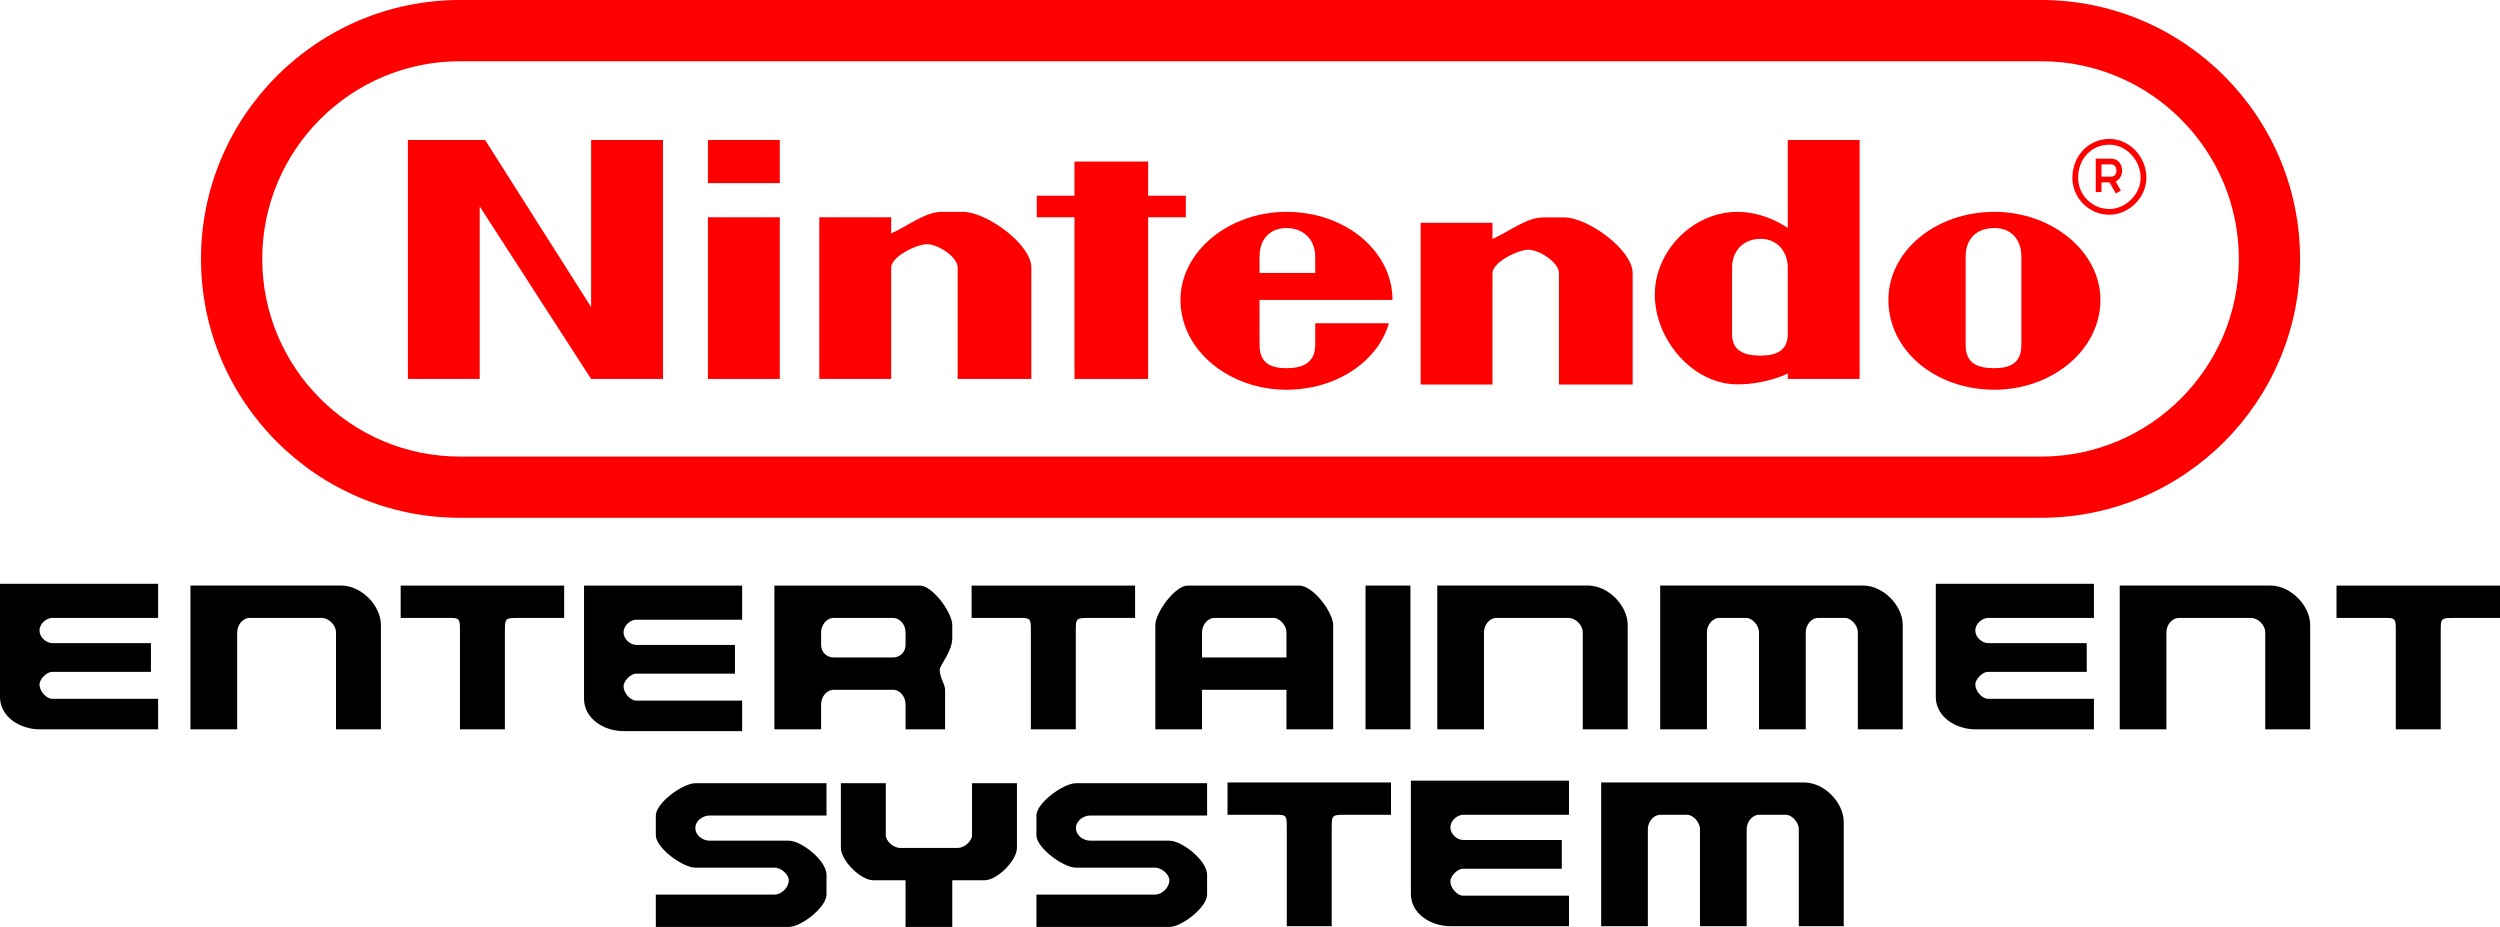
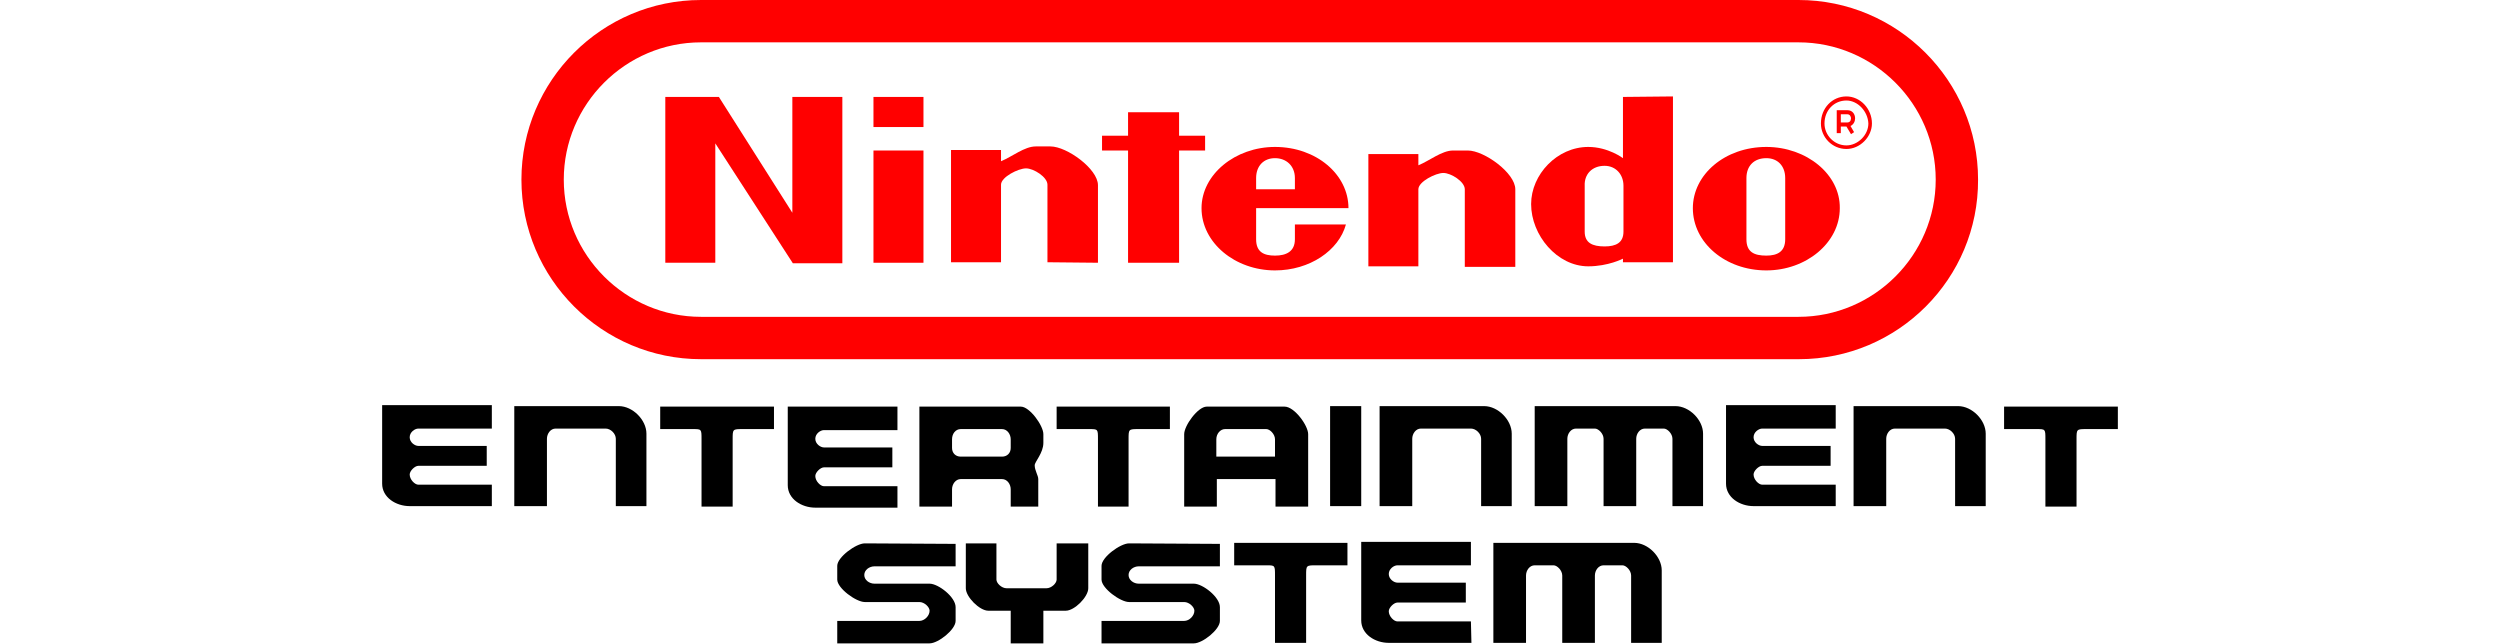
- <svg xmlns="http://www.w3.org/2000/svg" version="1.1" id="Ebene_1" x="0px" y="0px" width="340.154px" height="126.123px" viewBox="0 0 340.154 126.123" enable-background="new 0 0 340.154 126.123" xml:space="preserve">
+ <svg xmlns="http://www.w3.org/2000/svg" version="1.1" baseProfile="tiny" id="Ebene_1" x="0px" y="0px" viewBox="-3 333.9 490 126.1" xml:space="preserve">
  <g>
-     <path fill="#FF0000" d="M277.724,70.452H62.576c-19.423,0-35.228-15.803-35.228-35.227S43.154,0,62.576,0h215.146   c19.426,0,35.229,15.802,35.229,35.226C312.95,54.649,297.149,70.452,277.724,70.452z M62.576,8.333   c-14.829,0-26.895,12.064-26.895,26.895c0,14.828,12.065,26.894,26.895,26.894h215.146c14.827,0,26.896-12.065,26.896-26.894   c0-14.83-12.067-26.895-26.896-26.895H62.576z" />
-     <path fill="#FF0000" d="M90.208,51.562V19.047h-9.779v22.735L66.006,19.047H55.494v32.515h9.779V28.093l15.155,23.469H90.208z" />
-     <path fill="#FF0000" d="M106.099,51.562V29.56h-9.778v22.002H106.099z" />
-     <path fill="#FF0000" d="M106.099,24.914v-5.867h-9.778v5.867H106.099z" />
-     <path id="_x33_162" fill="#FF0000" d="M140.324,51.562V36.403c0-3.178-6.112-7.578-9.289-7.578h-2.935   c-2.199,0-4.645,1.956-6.845,2.934V29.56h-9.779v22.002h9.779V36.403c0-1.467,3.422-3.178,4.89-3.178   c1.467,0,4.155,1.711,4.155,3.178v15.158H140.324z" />
-     <path id="_x33_162_1_" fill="#FF0000" d="M222.143,52.319V37.162c0-3.179-6.109-7.578-9.292-7.578h-2.932   c-2.201,0-4.646,1.956-6.848,2.933v-2.199h-9.777v22.002h9.777V37.162c0-1.466,3.424-3.179,4.891-3.179   c1.466,0,4.154,1.713,4.154,3.179v15.157H222.143z" />
-     <path fill="#FF0000" d="M156.215,51.562V29.56h5.134v-2.934h-5.134v-4.645h-10.021v4.645h-5.135v2.934h5.135v22.002H156.215z" />
-     <path fill="#FF0000" d="M175.038,28.826c-7.822,0-14.422,5.378-14.422,11.979c0,6.846,6.6,12.223,14.422,12.223   c6.846,0,12.469-3.911,13.936-9.045h-10.022v2.934c0,2.445-1.709,3.18-3.91,3.18c-2.2,0-3.668-0.734-3.668-3.18v-6.111h18.093   C189.464,34.205,183.108,28.826,175.038,28.826z M175.038,31.026c2.201,0,3.912,1.467,3.912,3.912v2.199h-7.578v-2.199   C171.372,32.493,172.839,31.026,175.038,31.026z" />
-     <path fill="#FF0000" d="M271.364,28.826c-8.069,0-14.426,5.378-14.426,11.979c0,6.846,6.354,12.223,14.426,12.223   c7.819,0,14.422-5.377,14.422-12.223C285.782,34.205,279.183,28.826,271.364,28.826z M271.364,31.026   c2.196,0,3.666,1.467,3.666,3.912v11.978c0,2.444-1.47,3.179-3.666,3.179c-2.444,0-3.914-0.734-3.914-3.179V34.938   C267.448,32.493,268.917,31.026,271.364,31.026z" />
-     <path fill="#FF0000" d="M243.247,19.047v11.979c0,0-2.936-2.2-6.848-2.2c-6.111,0-11.244,5.378-11.244,11.246   c0,6.112,5.135,12.224,11.244,12.224c3.912,0,6.848-1.467,6.848-1.467v0.732h9.779V19.047H243.247z M239.579,32.493   c2.199,0,3.668,1.712,3.668,3.912v9.045c0,2.201-1.469,2.934-3.668,2.934c-2.443,0-3.912-0.732-3.912-2.934v-9.045   C235.667,34.205,237.136,32.493,239.579,32.493z" />
+     <path fill="#FF0000" d="M349.6,404.3H134.4c-19.4,0-35.2-15.8-35.2-35.2c0-19.4,15.8-35.2,35.2-35.2h215.1   c19.4,0,35.2,15.8,35.2,35.2C384.8,388.5,369,404.3,349.6,404.3z M134.4,342.2c-14.8,0-26.9,12.1-26.9,26.9s12.1,26.9,26.9,26.9   h215.1c14.8,0,26.9-12.1,26.9-26.9s-12.1-26.9-26.9-26.9C349.6,342.2,134.4,342.2,134.4,342.2z" />
+     <path fill="#FF0000" d="M162.1,385.4v-32.5h-9.8v22.7l-14.4-22.7h-10.5v32.5h9.8V362l15.2,23.5h9.7V385.4z" />
+     <path fill="#FF0000" d="M178,385.4v-22h-9.8v22H178z" />
+     <path fill="#FF0000" d="M178,358.8v-5.9h-9.8v5.9H178z" />
+     <path id="_x33_162" fill="#FF0000" d="M212.2,385.4v-15.2c0-3.2-6.1-7.6-9.3-7.6H200c-2.2,0-4.6,2-6.8,2.9v-2.2h-9.8v22h9.8v-15.2   c0-1.5,3.4-3.2,4.9-3.2s4.2,1.7,4.2,3.2v15.2L212.2,385.4L212.2,385.4z" />
+     <path id="_x33_162_1_" fill="#FF0000" d="M294,386.2V371c0-3.2-6.1-7.6-9.3-7.6h-2.9c-2.2,0-4.6,2-6.8,2.9v-2.2h-9.8v22h9.8V371   c0-1.5,3.4-3.2,4.9-3.2s4.2,1.7,4.2,3.2v15.2H294z" />
+     <path fill="#FF0000" d="M228.1,385.4v-22h5.1v-2.9h-5.1v-4.6h-10v4.6H213v2.9h5.1v22H228.1z" />
+     <path fill="#FF0000" d="M246.9,362.7c-7.8,0-14.4,5.4-14.4,12c0,6.8,6.6,12.2,14.4,12.2c6.8,0,12.5-3.9,13.9-9h-10v2.9   c0,2.4-1.7,3.2-3.9,3.2c-2.2,0-3.7-0.7-3.7-3.2v-6.1h18.1C261.3,368.1,255,362.7,246.9,362.7z M246.9,364.9c2.2,0,3.9,1.5,3.9,3.9   v2.2h-7.6v-2.2C243.2,366.4,244.7,364.9,246.9,364.9z" />
+     <path fill="#FF0000" d="M343.2,362.7c-8.1,0-14.4,5.4-14.4,12c0,6.8,6.4,12.2,14.4,12.2c7.8,0,14.4-5.4,14.4-12.2   C357.7,368.1,351.1,362.7,343.2,362.7z M343.2,364.9c2.2,0,3.7,1.5,3.7,3.9v12c0,2.4-1.5,3.2-3.7,3.2c-2.4,0-3.9-0.7-3.9-3.2v-12   C339.3,366.4,340.8,364.9,343.2,364.9z" />
+     <path fill="#FF0000" d="M315.1,352.9v12c0,0-2.9-2.2-6.8-2.2c-6.1,0-11.2,5.4-11.2,11.2c0,6.1,5.1,12.2,11.2,12.2   c3.9,0,6.8-1.5,6.8-1.5v0.7h9.8v-32.5L315.1,352.9L315.1,352.9z M311.5,366.4c2.2,0,3.7,1.7,3.7,3.9v9c0,2.2-1.5,2.9-3.7,2.9   c-2.4,0-3.9-0.7-3.9-2.9v-9C307.5,368.1,309,366.4,311.5,366.4z" />
    <g>
-       <path fill="#FF0000" d="M287.006,29.216c-2.775,0-5.036-2.258-5.036-5.035c0-2.959,2.213-5.28,5.036-5.28    c2.729,0,5.036,2.417,5.036,5.28C292.042,26.862,289.692,29.216,287.006,29.216z M287.006,19.683c-2.427,0-4.253,1.934-4.253,4.5    c0,2.344,1.908,4.254,4.253,4.254c2.229,0,4.254-2.028,4.254-4.254C291.26,21.784,289.276,19.683,287.006,19.683z M287.89,26.33    l-0.864-1.515h-1.095v1.321h-0.78v-4.546h2.104c0.979,0,1.488,0.813,1.488,1.613c0,0.615-0.303,1.238-0.885,1.492l0.711,1.248    L287.89,26.33z M285.931,24.036h1.321c0.219,0,0.395-0.079,0.521-0.235c0.118-0.149,0.188-0.368,0.188-0.597    c0-0.311-0.151-0.832-0.709-0.832h-1.321V24.036L285.931,24.036z" />
+       <path fill="#FF0000" d="M358.9,363.1c-2.8,0-5-2.3-5-5c0-3,2.2-5.3,5-5.3c2.7,0,5,2.4,5,5.3C363.9,360.7,361.6,363.1,358.9,363.1z     M358.9,353.6c-2.4,0-4.3,1.9-4.3,4.5c0,2.3,1.9,4.3,4.3,4.3c2.2,0,4.3-2,4.3-4.3C363.1,355.7,361.1,353.6,358.9,353.6z     M359.8,360.2l-0.9-1.5h-1.1v1.3H357v-4.5h2.1c1,0,1.5,0.8,1.5,1.6c0,0.6-0.3,1.2-0.9,1.5l0.7,1.2L359.8,360.2z M357.8,357.9h1.3    c0.2,0,0.4-0.1,0.5-0.2s0.2-0.4,0.2-0.6c0-0.3-0.2-0.8-0.7-0.8h-1.3V357.9L357.8,357.9z" />
    </g>
-     <path id="_x32_399" d="M51.827,99.231v-14.18c0-2.688-2.689-5.379-5.378-5.379H25.914v19.559h6.357V86.032   c0-0.979,0.732-1.957,1.711-1.957h9.777c0.979,0,1.957,0.979,1.957,1.957v13.199H51.827z" />
-     <path id="_x32_399_1_" d="M221.469,99.231v-14.18c0-2.688-2.688-5.379-5.376-5.379h-20.536v19.559h6.354V86.032   c0-0.979,0.736-1.957,1.713-1.957h9.779c0.979,0,1.953,0.979,1.953,1.957v13.199H221.469z" />
-     <path id="_x32_399_2_" d="M314.327,99.231v-14.18c0-2.688-2.688-5.379-5.379-5.379h-20.535v19.559h6.354V86.032   c0-0.979,0.732-1.957,1.714-1.957h9.776c0.979,0,1.955,0.979,1.955,1.957v13.199H314.327z" />
-     <path id="_x33_177" d="M258.892,99.231v-14.18c0-2.688-2.688-5.379-5.379-5.379h-27.625v19.559h6.357V86.032   c0-0.979,0.731-1.957,1.709-1.957h3.668c0.734,0,1.712,0.979,1.712,1.957v13.199h6.358V86.032c0-0.979,0.731-1.957,1.709-1.957   h3.668c0.733,0,1.711,0.979,1.711,1.957v13.199H258.892z" />
-     <path id="_x33_181" d="M21.514,99.231H5.379C2.691,99.231,0,97.521,0,94.833v-15.4h21.513v4.645H7.089   c-0.732,0-1.711,0.734-1.711,1.712c0,0.979,0.979,1.712,1.711,1.712h13.446v3.911H7.089c-0.732,0-1.711,0.979-1.711,1.712   c0,0.979,0.979,1.955,1.711,1.955h14.424L21.514,99.231L21.514,99.231z" />
-     <path id="_x33_181_1_" d="M100.979,99.478H84.843c-2.688,0-5.379-1.711-5.379-4.398V79.677h21.515v4.645H86.553   c-0.731,0-1.71,0.734-1.71,1.714s0.979,1.711,1.71,1.711h13.446v3.91H86.553c-0.731,0-1.71,0.979-1.71,1.714   c0,0.979,0.979,1.954,1.71,1.954h14.426V99.478L100.979,99.478z" />
-     <path id="_x33_181_2_" d="M284.907,99.231h-16.137c-2.688,0-5.381-1.711-5.381-4.398v-15.4h21.516v4.645h-14.424   c-0.732,0-1.714,0.734-1.714,1.712c0,0.979,0.979,1.712,1.714,1.712h13.443v3.911h-13.443c-0.732,0-1.714,0.979-1.714,1.712   c0,0.979,0.979,1.955,1.714,1.955h14.424v4.154h0.002V99.231z" />
-     <path id="_x32_391" d="M54.517,79.675v4.4h6.355c1.712,0,1.712,0,1.712,1.957v13.199h6.111V86.032c0-1.957,0-1.957,1.956-1.957   h6.111v-4.4H54.517z" />
-     <path id="_x32_391_1_" d="M132.197,79.675v4.4h6.355c1.71,0,1.71,0,1.71,1.957v13.199h6.112V86.032c0-1.957,0-1.957,1.957-1.957   h6.112v-4.4H132.197z" />
-     <path id="_x32_391_2_" d="M317.909,79.675v4.4h6.355c1.713,0,1.713,0,1.713,1.957v13.199h6.11V86.032c0-1.957,0-1.957,1.955-1.957   h6.111v-4.4H317.909z" />
-     <path d="M105.366,79.675v19.559h6.356v-3.42c0-0.979,0.733-1.959,1.711-1.959h8.068c0.979,0,1.711,0.979,1.711,1.959v3.42h5.379   v-5.379c0-0.731-0.732-1.709-0.732-2.688c0-0.731,1.711-2.442,1.711-4.397v-1.713c0-1.713-2.689-5.38-4.4-5.38L105.366,79.675   L105.366,79.675z M113.433,84.075h8.068c0.979,0,1.71,0.979,1.71,1.957v1.71c0,0.979-0.732,1.713-1.71,1.713h-8.068   c-0.978,0-1.711-0.733-1.711-1.713v-1.71C111.723,85.056,112.455,84.075,113.433,84.075z" />
-     <path d="M161.594,79.675c-1.712,0-4.399,3.667-4.399,5.381v14.178h6.354v-5.379h11.489v5.379h6.355V85.056   c0-1.714-2.688-5.381-4.645-5.381H161.594z M165.261,84.075h8.066c0.731,0,1.711,0.979,1.711,1.957v3.422h-11.489v-3.422   C163.549,85.056,164.283,84.075,165.261,84.075z" />
-     <path d="M191.907,99.231V79.673h-6.11v19.559H191.907z" />
-     <path id="_x33_177_1_" d="M250.86,126.021v-14.18c0-2.688-2.689-5.379-5.381-5.379h-27.623v19.559h6.354v-13.201   c0-0.979,0.732-1.957,1.71-1.957h3.667c0.734,0,1.714,0.979,1.714,1.957v13.199h6.354v-13.199c0-0.979,0.731-1.957,1.709-1.957   h3.668c0.733,0,1.715,0.979,1.715,1.957v13.199h6.111L250.86,126.021L250.86,126.021z" />
-     <path id="_x33_181_3_" d="M213.479,126.021h-16.136c-2.688,0-5.377-1.713-5.377-4.398v-15.403h21.511v4.646h-14.422   c-0.732,0-1.712,0.733-1.712,1.711c0,0.979,0.979,1.712,1.712,1.712h13.444v3.911h-13.444c-0.732,0-1.712,0.979-1.712,1.713   c0,0.979,0.979,1.954,1.712,1.954h14.422L213.479,126.021L213.479,126.021z" />
-     <path id="_x32_391_3_" d="M167.017,106.462v4.398h6.355c1.711,0,1.711,0,1.711,1.957v13.199h6.111v-13.199   c0-1.957,0-1.957,1.959-1.957h6.109v-4.398H167.017z" />
-     <path id="_x33_187" d="M94.611,106.565c-1.712,0-5.379,2.69-5.379,4.398v2.691c0,1.712,3.667,4.4,5.379,4.4h10.756   c0.978,0,1.956,0.979,1.956,1.711c0,0.977-0.979,1.954-1.956,1.954H89.232v4.399h18.09c1.712,0,5.134-2.688,5.134-4.399v-2.688   c0-1.957-3.422-4.646-5.134-4.646H96.566c-0.979,0-1.955-0.733-1.955-1.713c0-0.978,0.977-1.713,1.955-1.713h15.89v-4.397H94.611   V106.565z" />
-     <path id="_x33_187_1_" d="M146.397,106.565c-1.713,0-5.38,2.69-5.38,4.398v2.691c0,1.712,3.667,4.4,5.38,4.4h10.756   c0.978,0,1.956,0.979,1.956,1.711c0,0.977-0.979,1.954-1.956,1.954h-16.136v4.399h18.091c1.712,0,5.134-2.688,5.134-4.399v-2.688   c0-1.957-3.422-4.646-5.134-4.646h-10.757c-0.978,0-1.955-0.733-1.955-1.713c0-0.978,0.978-1.713,1.955-1.713h15.891v-4.397   h-17.845V106.565L146.397,106.565z" />
-     <path d="M114.412,106.565v8.804c0,1.71,2.688,4.399,4.4,4.399h4.398v6.354h6.357v-6.354h4.4c1.71,0,4.4-2.689,4.4-4.399v-8.804   h-6.112v7.092c0,0.732-0.978,1.712-1.956,1.712h-7.822c-0.979,0-1.956-0.979-1.956-1.712v-7.092H114.412z" />
+     <path id="_x32_399" d="M123.7,433.1v-14.2c0-2.7-2.7-5.4-5.4-5.4H97.8v19.6h6.4v-13.2c0-1,0.7-2,1.7-2h9.8c1,0,2,1,2,2v13.2   C117.6,433.1,123.7,433.1,123.7,433.1z" />
+     <path id="_x32_399_1_" d="M293.3,433.1v-14.2c0-2.7-2.7-5.4-5.4-5.4h-20.5v19.6h6.4v-13.2c0-1,0.7-2,1.7-2h9.8c1,0,2,1,2,2v13.2   C287.2,433.1,293.3,433.1,293.3,433.1z" />
+     <path id="_x32_399_2_" d="M386.2,433.1v-14.2c0-2.7-2.7-5.4-5.4-5.4h-20.5v19.6h6.4v-13.2c0-1,0.7-2,1.7-2h9.8c1,0,2,1,2,2v13.2   C380.1,433.1,386.2,433.1,386.2,433.1z" />
+     <path id="_x33_177" d="M330.8,433.1v-14.2c0-2.7-2.7-5.4-5.4-5.4h-27.6v19.6h6.4v-13.2c0-1,0.7-2,1.7-2h3.7c0.7,0,1.7,1,1.7,2v13.2   h6.4v-13.2c0-1,0.7-2,1.7-2h3.7c0.7,0,1.7,1,1.7,2v13.2C324.7,433.1,330.8,433.1,330.8,433.1z" />
+     <path id="_x33_181" d="M93.4,433.1H77.3c-2.7,0-5.4-1.7-5.4-4.4v-15.4h21.5v4.6H79c-0.7,0-1.7,0.7-1.7,1.7s1,1.7,1.7,1.7h13.4v3.9   H79c-0.7,0-1.7,1-1.7,1.7c0,1,1,2,1.7,2h14.4V433.1L93.4,433.1z" />
+     <path id="_x33_181_1_" d="M172.9,433.4h-16.1c-2.7,0-5.4-1.7-5.4-4.4v-15.4h21.5v4.6h-14.4c-0.7,0-1.7,0.7-1.7,1.7s1,1.7,1.7,1.7   h13.4v3.9h-13.4c-0.7,0-1.7,1-1.7,1.7c0,1,1,2,1.7,2h14.4V433.4L172.9,433.4z" />
+     <path id="_x33_181_2_" d="M356.8,433.1h-16.1c-2.7,0-5.4-1.7-5.4-4.4v-15.4h21.5v4.6h-14.4c-0.7,0-1.7,0.7-1.7,1.7s1,1.7,1.7,1.7   h13.4v3.9h-13.4c-0.7,0-1.7,1-1.7,1.7c0,1,1,2,1.7,2h14.4V433.1L356.8,433.1L356.8,433.1z" />
+     <path id="_x32_391" d="M126.4,413.6v4.4h6.4c1.7,0,1.7,0,1.7,2v13.2h6.1V420c0-2,0-2,2-2h6.1v-4.4   C148.6,413.6,126.4,413.6,126.4,413.6z" />
+     <path id="_x32_391_1_" d="M204.1,413.6v4.4h6.4c1.7,0,1.7,0,1.7,2v13.2h6V420c0-2,0-2,2-2h6.1v-4.4H204.1z" />
+     <path id="_x32_391_2_" d="M389.8,413.6v4.4h6.4c1.7,0,1.7,0,1.7,2v13.2h6.1V420c0-2,0-2,2-2h6.1v-4.4   C412,413.6,389.8,413.6,389.8,413.6z" />
+     <path d="M177.2,413.6v19.6h6.4v-3.4c0-1,0.7-2,1.7-2h8.1c1,0,1.7,1,1.7,2v3.4h5.4v-5.4c0-0.7-0.7-1.7-0.7-2.7   c0-0.7,1.7-2.4,1.7-4.4V419c0-1.7-2.7-5.4-4.4-5.4H177.2L177.2,413.6z M185.3,418h8.1c1,0,1.7,1,1.7,2v1.7c0,1-0.7,1.7-1.7,1.7   h-8.1c-1,0-1.7-0.7-1.7-1.7V420C183.6,418.9,184.3,418,185.3,418z" />
+     <path d="M233.5,413.6c-1.7,0-4.4,3.7-4.4,5.4v14.2h6.4v-5.4H247v5.4h6.4V419c0-1.7-2.7-5.4-4.6-5.4H233.5z M237.1,418h8.1   c0.7,0,1.7,1,1.7,2v3.4h-11.5V420C235.4,418.9,236.2,418,237.1,418z" />
+     <path d="M263.8,433.1v-19.6h-6.1v19.6H263.8L263.8,433.1z" />
+     <path id="_x33_177_1_" d="M322.7,459.9v-14.2c0-2.7-2.7-5.4-5.4-5.4h-27.6v19.6h6.4v-13.2c0-1,0.7-2,1.7-2h3.7c0.7,0,1.7,1,1.7,2   v13.2h6.4v-13.2c0-1,0.7-2,1.7-2h3.7c0.7,0,1.7,1,1.7,2v13.2H322.7L322.7,459.9L322.7,459.9z" />
+     <path id="_x33_181_3_" d="M285.4,459.9h-16.2c-2.7,0-5.4-1.7-5.4-4.4v-15.4h21.5v4.6h-14.4c-0.7,0-1.7,0.7-1.7,1.7s1,1.7,1.7,1.7   h13.4v3.9h-13.4c-0.7,0-1.7,1-1.7,1.7c0,1,1,2,1.7,2h14.4L285.4,459.9L285.4,459.9z" />
+     <path id="_x32_391_3_" d="M238.9,440.3v4.4h6.3c1.7,0,1.7,0,1.7,2v13.2h6.1v-13.2c0-2,0-2,2-2h6.1v-4.4H238.9z" />
+     <path id="_x33_187" d="M166.5,440.4c-1.7,0-5.4,2.7-5.4,4.4v2.7c0,1.7,3.7,4.4,5.4,4.4h10.7c1,0,2,1,2,1.7c0,1-1,2-2,2h-16.1v4.4   h18.1c1.7,0,5.1-2.7,5.1-4.4v-2.7c0-2-3.4-4.6-5.1-4.6h-10.8c-1,0-2-0.7-2-1.7s1-1.7,2-1.7h15.9v-4.4L166.5,440.4L166.5,440.4z" />
+     <path id="_x33_187_1_" d="M218.3,440.4c-1.7,0-5.4,2.7-5.4,4.4v2.7c0,1.7,3.7,4.4,5.4,4.4h10.8c1,0,2,1,2,1.7c0,1-1,2-2,2h-16.2   v4.4H231c1.7,0,5.1-2.7,5.1-4.4v-2.7c0-2-3.4-4.6-5.1-4.6h-10.8c-1,0-2-0.7-2-1.7s1-1.7,2-1.7h15.9v-4.4L218.3,440.4L218.3,440.4   L218.3,440.4z" />
+     <path d="M186.3,440.4v8.8c0,1.7,2.7,4.4,4.4,4.4h4.4v6.4h6.4v-6.4h4.4c1.7,0,4.4-2.7,4.4-4.4v-8.8h-6.2v7.1c0,0.7-1,1.7-2,1.7h-7.8   c-1,0-2-1-2-1.7v-7.1H186.3z" />
  </g>
</svg>
